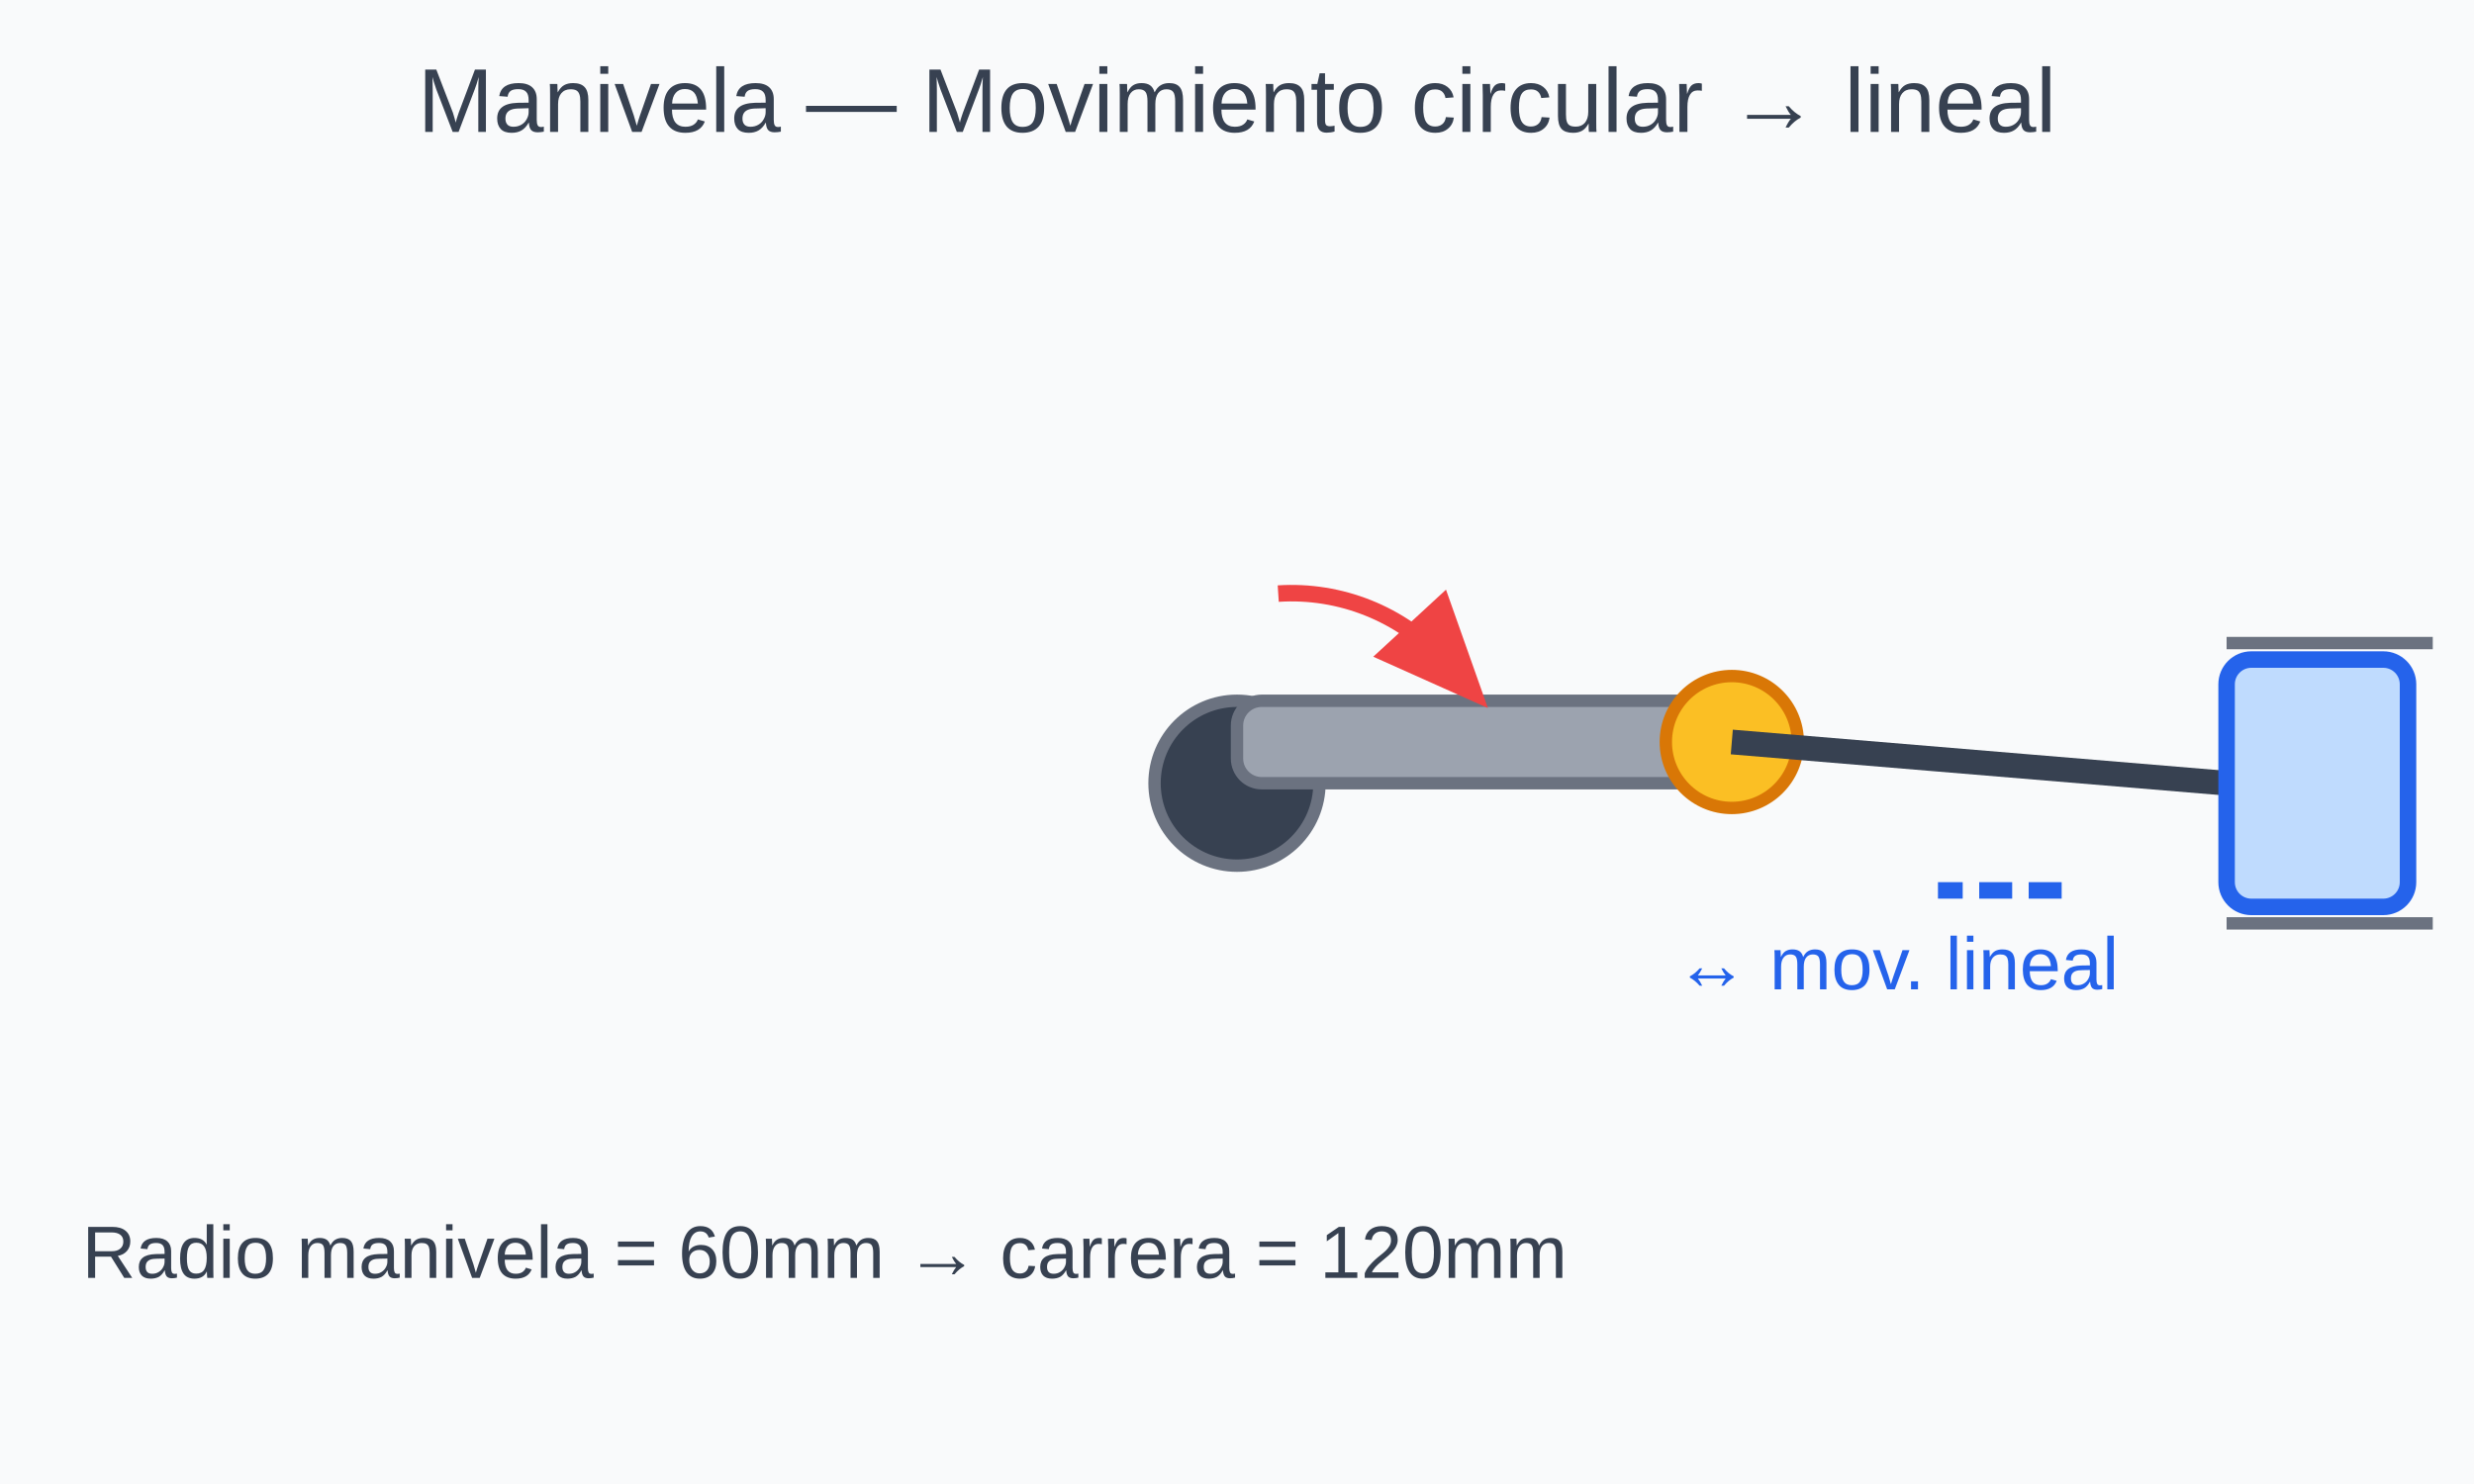
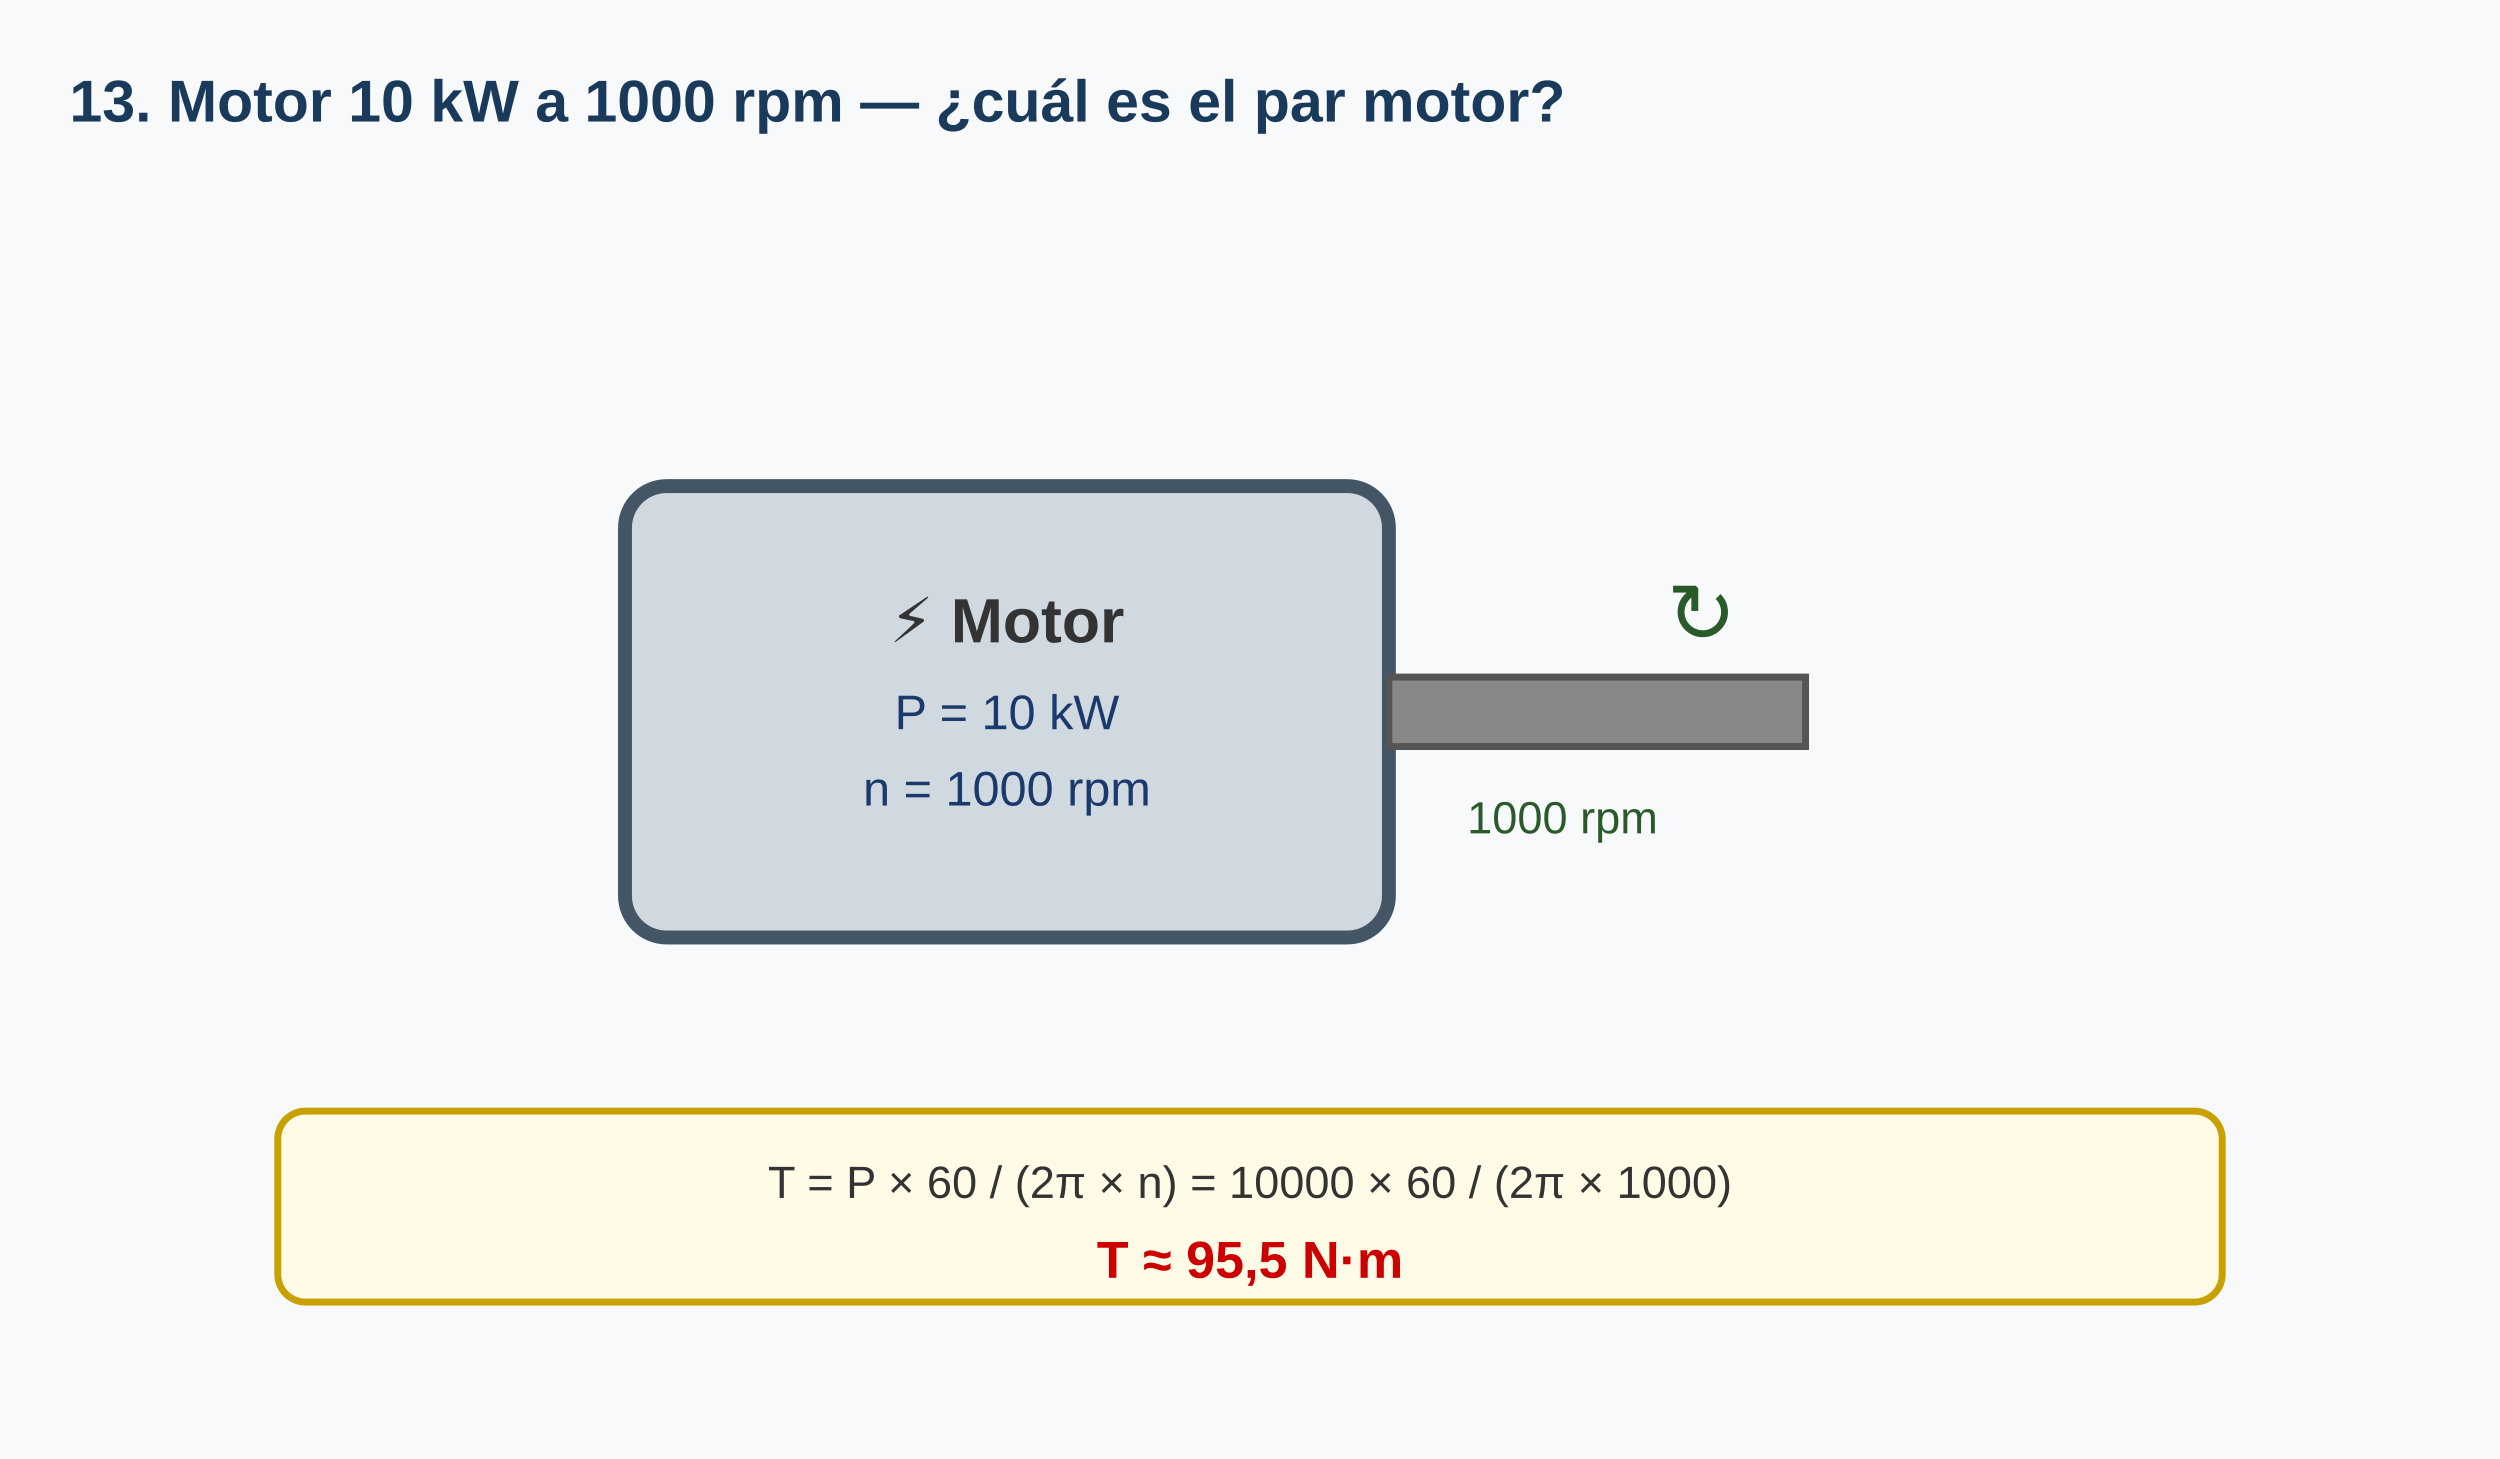
- <svg xmlns="http://www.w3.org/2000/svg" viewBox="0 0 300 180" width="300" height="180">
-   <rect width="300" height="180" fill="#f9fafb" />
-   <text x="150" y="16" text-anchor="middle" font-size="11" fill="#374151" font-family="Arial">Manivela — Movimiento circular → lineal</text>
-   <circle cx="150" cy="95" r="10" fill="#374151" stroke="#6b7280" stroke-width="1.5" />
-   <rect x="150" y="85" width="60" height="10" fill="#9ca3af" stroke="#6b7280" stroke-width="1.5" rx="3" />
-   <circle cx="210" cy="90" r="8" fill="#fbbf24" stroke="#d97706" stroke-width="1.5" />
-   <line x1="210" y1="90" x2="270" y2="95" stroke="#374151" stroke-width="3" />
-   <rect x="270" y="80" width="22" height="30" fill="#bfdbfe" stroke="#2563eb" stroke-width="2" rx="3" />
-   <line x1="270" y1="78" x2="295" y2="78" stroke="#6b7280" stroke-width="1.5" />
-   <line x1="270" y1="112" x2="295" y2="112" stroke="#6b7280" stroke-width="1.5" />
-   <path d="M 155,72 A 25,25 0 0,1 175,80" fill="none" stroke="#ef4444" stroke-width="2" marker-end="url(#a13)" />
-   <line x1="250" y1="108" x2="235" y2="108" stroke="#2563eb" stroke-width="2" stroke-dasharray="4,2" />
-   <text x="230" y="120" text-anchor="middle" font-size="9" fill="#2563eb" font-family="Arial">↔ mov. lineal</text>
-   <defs>
-     <marker id="a13" markerWidth="7" markerHeight="7" refX="3" refY="3" orient="auto">
-       <path d="M0,0 L7,3 L0,6 Z" fill="#ef4444" />
-     </marker>
-   </defs>
-   <text x="100" y="155" text-anchor="middle" font-size="9" fill="#374151" font-family="Arial">Radio manivela = 60mm → carrera = 120mm</text>
+ <svg xmlns="http://www.w3.org/2000/svg" width="720" height="420" viewBox="0 0 720 420">
+   <rect width="100%" height="100%" fill="#f8f9fa" />
+   <text x="20" y="35" font-family="Arial" font-size="17" font-weight="700" fill="#1a3a5c">13. Motor 10 kW a 1000 rpm — ¿cuál es el par motor?</text>
+   <rect x="180" y="140" width="220" height="130" rx="12" fill="#d0d8e0" stroke="#445566" stroke-width="4" />
+   <text x="290" y="185" font-family="Arial" font-size="18" text-anchor="middle" fill="#333" font-weight="bold">⚡ Motor</text>
+   <text x="290" y="210" font-family="Arial" font-size="14" text-anchor="middle" fill="#1a3a6c" font-weight="normal">P = 10 kW</text>
+   <text x="290" y="232" font-family="Arial" font-size="14" text-anchor="middle" fill="#1a3a6c" font-weight="normal">n = 1000 rpm</text>
+   <rect x="400" y="195" width="120" height="20" fill="#888" stroke="#555" stroke-width="2" />
+   <text x="480" y="185" font-family="Arial" font-size="24" fill="#2a5a2a">↻</text>
+   <text x="450" y="240" font-family="Arial" font-size="13" text-anchor="middle" fill="#2a5a2a" font-weight="normal">1000 rpm</text>
+   <rect x="80" y="320" width="560" height="55" rx="8" fill="#fffbe6" stroke="#c8a000" stroke-width="2" />
+   <text x="360" y="345" font-family="Arial" font-size="13" text-anchor="middle" fill="#333" font-weight="normal">T = P × 60 / (2π × n) = 10000 × 60 / (2π × 1000)</text>
+   <text x="360" y="368" font-family="Arial" font-size="15" text-anchor="middle" fill="#c00" font-weight="bold">T ≈ 95,5 N·m</text>
</svg>
